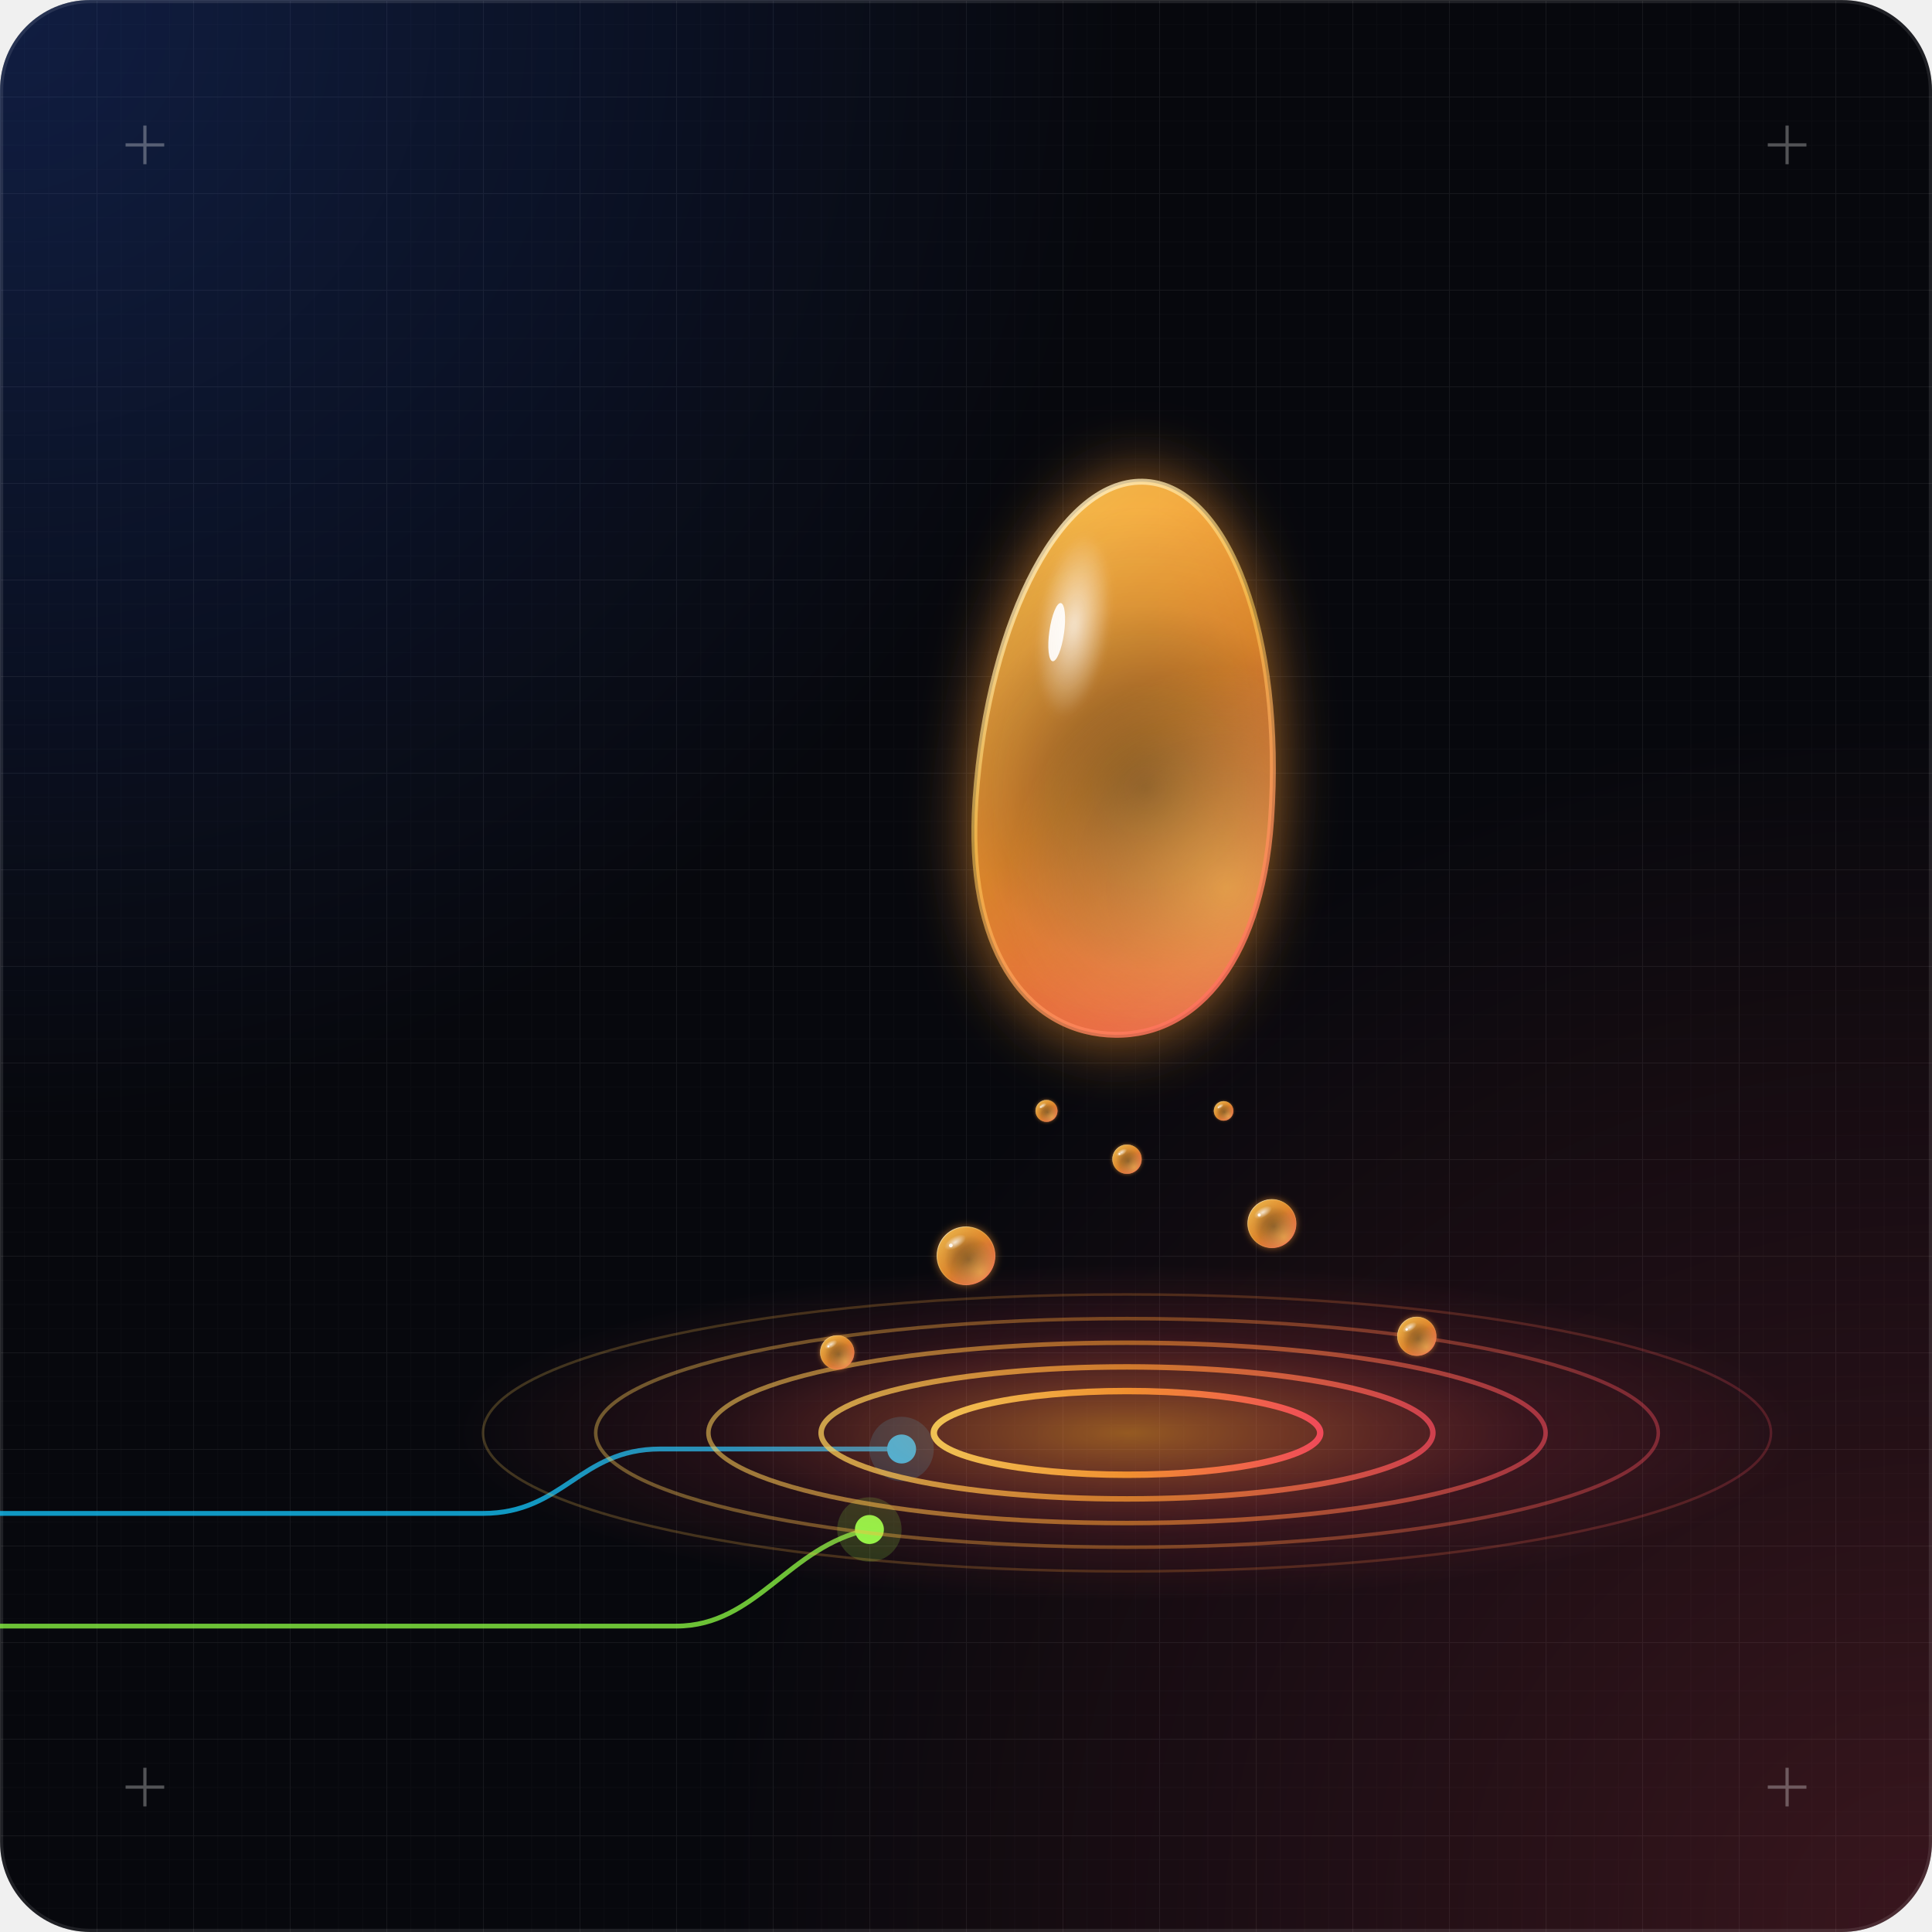
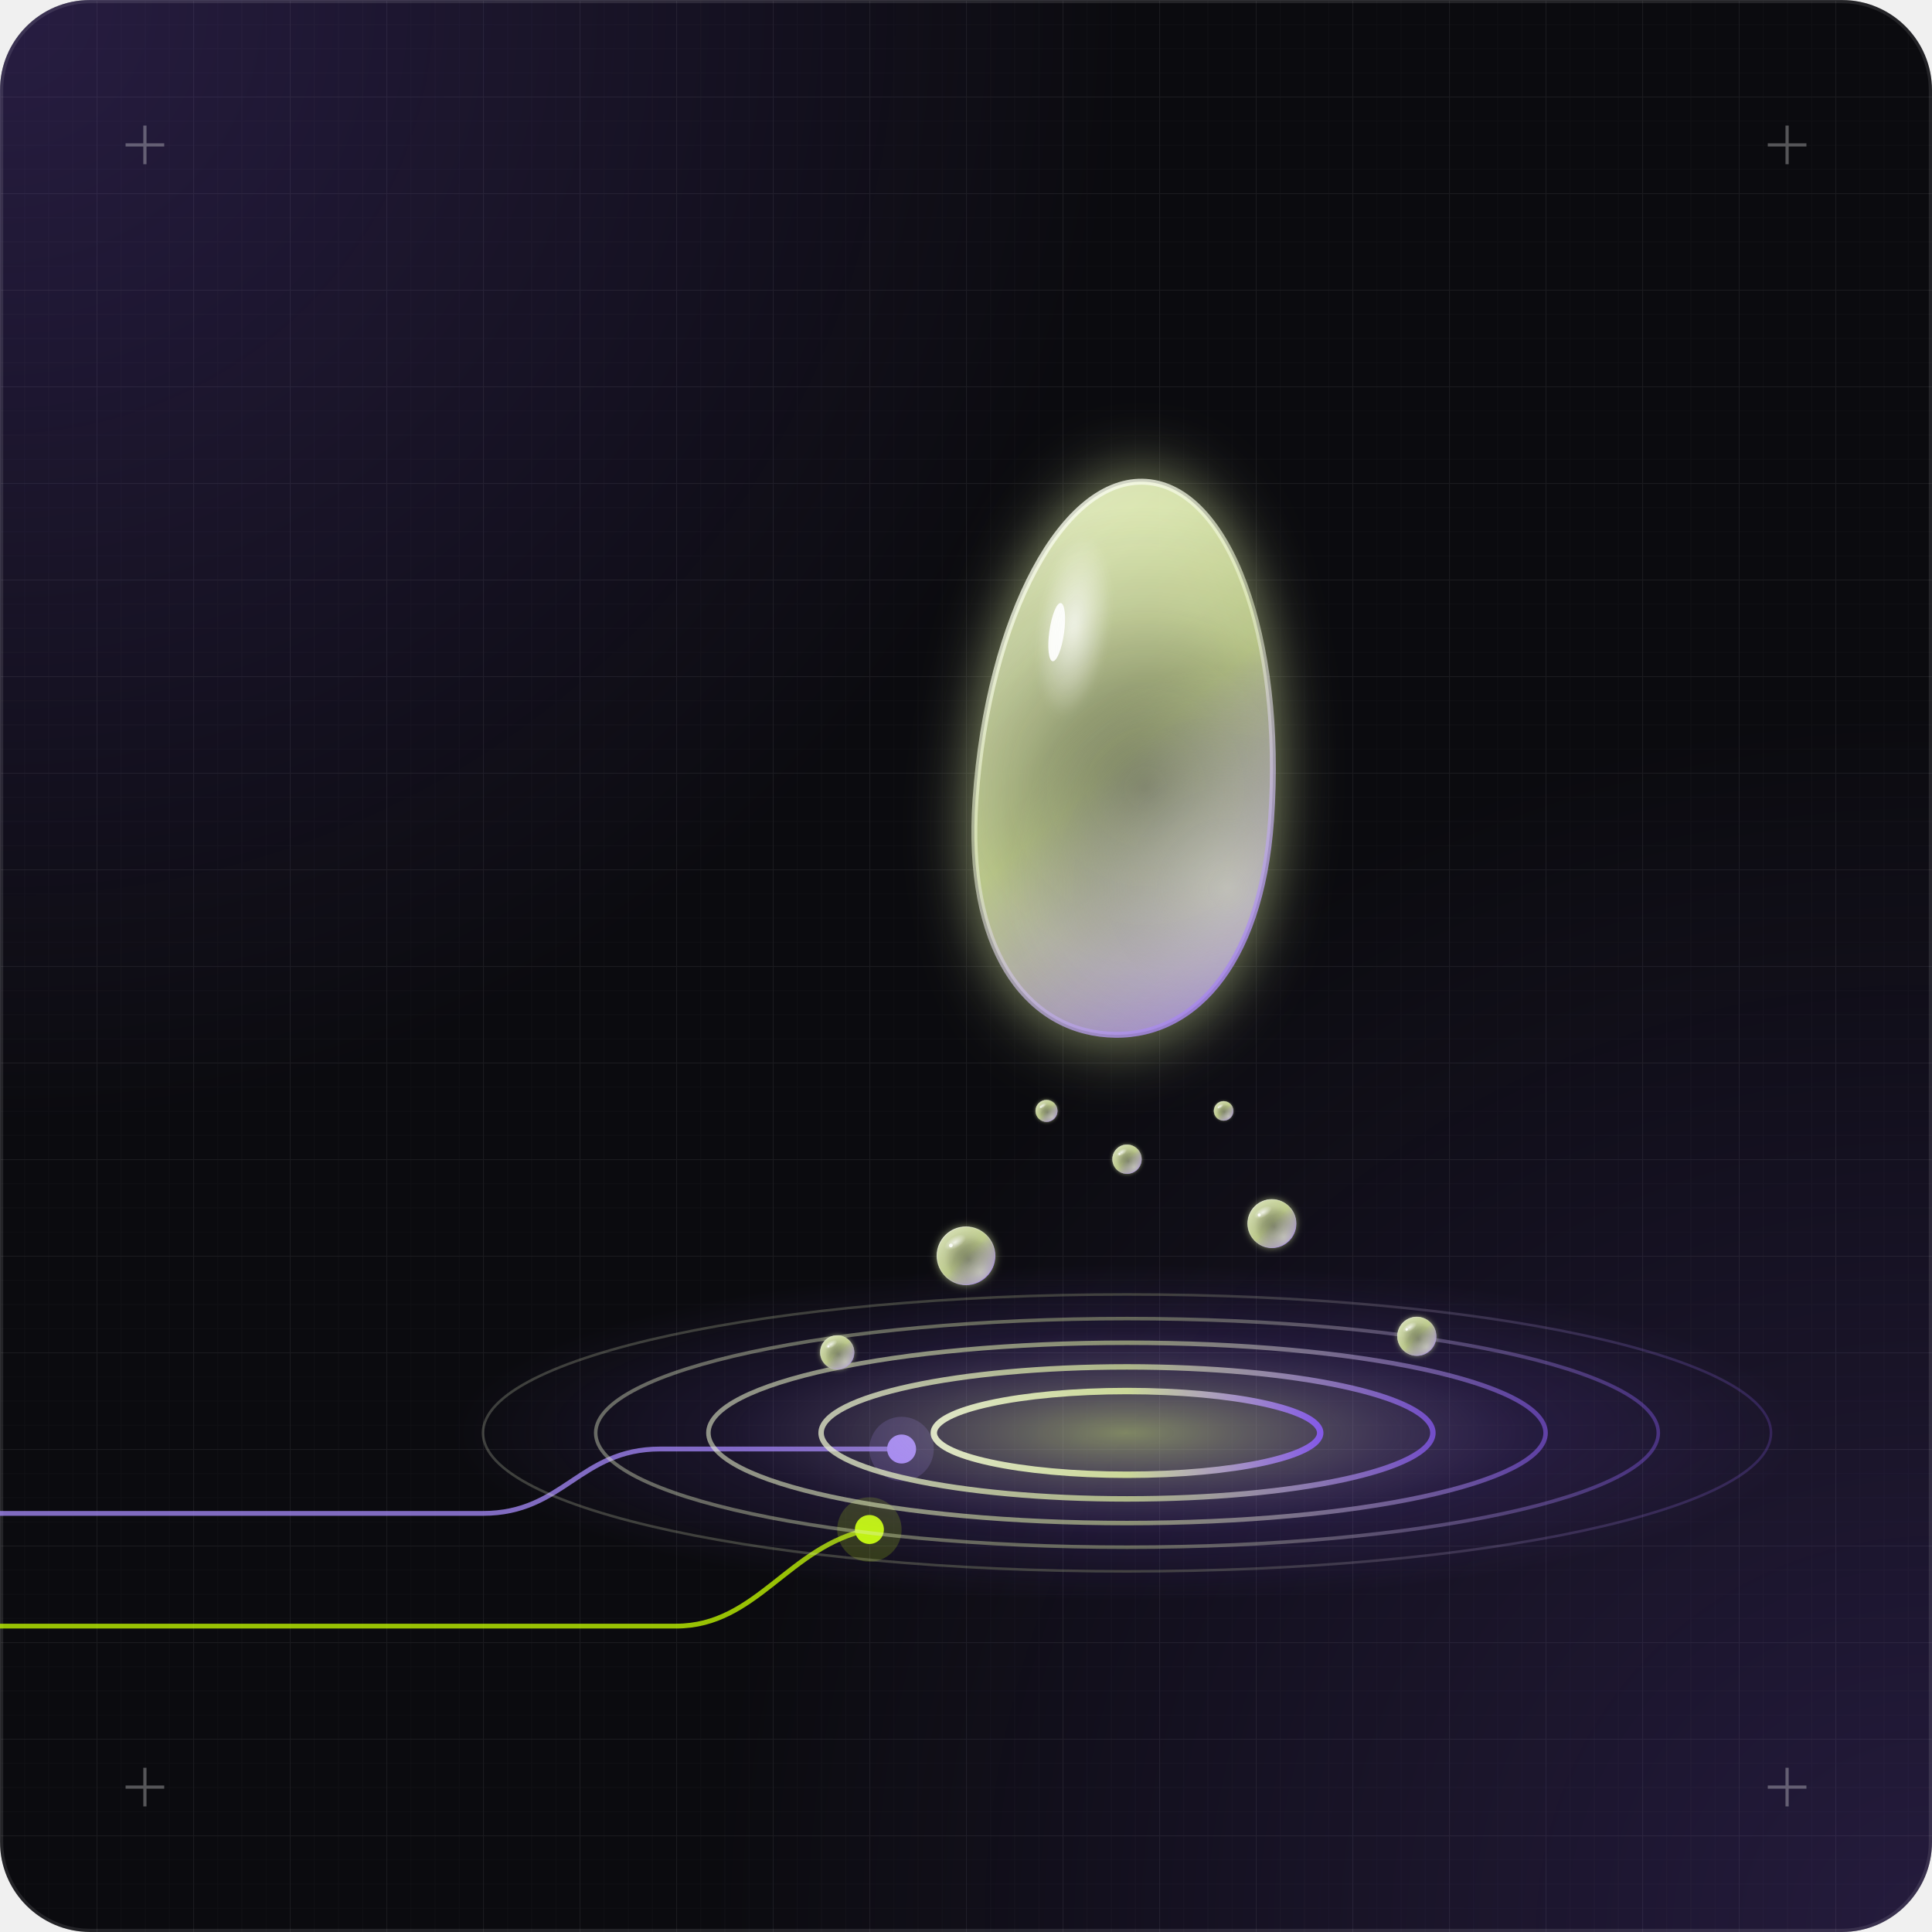
<svg xmlns="http://www.w3.org/2000/svg" viewBox="0 0 1200 1200" width="1200" height="1200">
  <defs>
    <pattern id="cd-grid" width="60" height="60" patternUnits="userSpaceOnUse">
      <path d="M60 0H0V60" fill="none" stroke="#fff" stroke-opacity=".05" />
    </pattern>
    <pattern id="cd-fine" width="15" height="15" patternUnits="userSpaceOnUse">
      <path d="M15 0H0V15" fill="none" stroke="#fff" stroke-opacity=".02" />
    </pattern>
    <radialGradient id="cd-g1" gradientUnits="userSpaceOnUse" cx="0" cy="0" r="700">
-       <stop offset="0" stop-color="#306BFF" stop-opacity=".22" />
-       <stop offset="1" stop-color="#306BFF" stop-opacity="0" />
+       <stop offset="0" stop-color="#8B5CF6" stop-opacity=".22" />
+       <stop offset="1" stop-color="#8B5CF6" stop-opacity="0" />
    </radialGradient>
    <radialGradient id="cd-g2" gradientUnits="userSpaceOnUse" cx="1200" cy="1200" r="760">
-       <stop offset="0" stop-color="#FF4D5E" stop-opacity=".2" />
-       <stop offset="1" stop-color="#FF4D5E" stop-opacity="0" />
+       <stop offset="0" stop-color="#8B5CF6" stop-opacity=".2" />
+       <stop offset="1" stop-color="#8B5CF6" stop-opacity="0" />
    </radialGradient>
  </defs>
-   <rect width="1200" height="1200" rx="56" fill="#07080D" />
+   <rect width="1200" height="1200" rx="56" fill="#0B0B0F" />
  <rect width="1200" height="1200" rx="56" fill="url(#cd-fine)" />
  <rect width="1200" height="1200" rx="56" fill="url(#cd-grid)" />
  <rect width="1200" height="1200" rx="56" fill="url(#cd-g1)" />
  <rect width="1200" height="1200" rx="56" fill="url(#cd-g2)" />
  <g stroke="#fff" stroke-opacity=".3" stroke-width="2">
    <path d="M78 90H102M90 78V102" />
    <path d="M1098 90H1122M1110 78V102" />
    <path d="M78 1110H102M90 1098V1122" />
    <path d="M1098 1110H1122M1110 1098V1122" />
  </g>
  <rect x="1" y="1" width="1198" height="1198" rx="55" fill="none" stroke="#fff" stroke-opacity=".1" stroke-width="2" />
  <defs>
    <linearGradient id="cd-ripple" x1="0" x2="1">
-       <stop offset="0" stop-color="#FFD25A" />
-       <stop offset=".5" stop-color="#FF9A31" />
-       <stop offset="1" stop-color="#FF4D5E" />
+       <stop offset="0" stop-color="#EEF6D2" />
+       <stop offset=".5" stop-color="#D9E8A0" />
+       <stop offset="1" stop-color="#8B5CF6" />
    </linearGradient>
    <radialGradient id="cd-pool" cx="700" cy="890" r="420" gradientUnits="userSpaceOnUse" gradientTransform="translate(700 890) scale(1 .25) translate(-700 -890)">
-       <stop offset="0" stop-color="#FF9A31" stop-opacity=".55" />
-       <stop offset=".6" stop-color="#FF4D5E" stop-opacity=".12" />
-       <stop offset="1" stop-color="#FF4D5E" stop-opacity="0" />
+       <stop offset="0" stop-color="#D9E8A0" stop-opacity=".55" />
+       <stop offset=".6" stop-color="#8B5CF6" stop-opacity=".12" />
+       <stop offset="1" stop-color="#8B5CF6" stop-opacity="0" />
    </radialGradient>
  </defs>
-   <path d="M0 940 H300 C350 940 360 900 410 900 H560" fill="none" stroke="#13C8FF" stroke-width="3" stroke-opacity=".75" />
-   <circle cx="560" cy="900" r="9" fill="#13C8FF" />
-   <circle cx="560" cy="900" r="20" fill="#13C8FF" opacity=".18" />
-   <path d="M0 1010 H420 C470 1010 490 960 540 950" fill="none" stroke="#8DFF45" stroke-width="3" stroke-opacity=".75" />
-   <circle cx="540" cy="950" r="9" fill="#8DFF45" />
-   <circle cx="540" cy="950" r="20" fill="#8DFF45" opacity=".18" />
+   <path d="M0 940 H300 C350 940 360 900 410 900 H560" fill="none" stroke="#A78BFA" stroke-width="3" stroke-opacity=".75" />
+   <circle cx="560" cy="900" r="9" fill="#A78BFA" />
+   <circle cx="560" cy="900" r="20" fill="#A78BFA" opacity=".18" />
+   <path d="M0 1010 H420 C470 1010 490 960 540 950" fill="none" stroke="#C6FF00" stroke-width="3" stroke-opacity=".75" />
+   <circle cx="540" cy="950" r="9" fill="#C6FF00" />
+   <circle cx="540" cy="950" r="20" fill="#C6FF00" opacity=".18" />
  <ellipse cx="700" cy="890" rx="440" ry="110" fill="url(#cd-pool)" />
  <ellipse cx="700" cy="890" rx="120" ry="26" fill="none" stroke="url(#cd-ripple)" stroke-width="4" opacity="0.9" />
  <ellipse cx="700" cy="890" rx="190" ry="41" fill="none" stroke="url(#cd-ripple)" stroke-width="3.4" opacity="0.73" />
  <ellipse cx="700" cy="890" rx="260" ry="56" fill="none" stroke="url(#cd-ripple)" stroke-width="2.8" opacity="0.56" />
  <ellipse cx="700" cy="890" rx="330" ry="71" fill="none" stroke="url(#cd-ripple)" stroke-width="2.2" opacity="0.39" />
  <ellipse cx="700" cy="890" rx="400" ry="86" fill="none" stroke="url(#cd-ripple)" stroke-width="1.6" opacity="0.22" />
  <g transform="translate(700 470) rotate(4) scale(0.92) translate(-256 -256)">
    <defs>
      <g id="cdm-geo">
        <path d="M256 70 C 312 70 356 168 356 292 C 356 392 312 444 256 444 C 200 444 156 392 156 292 C 156 168 200 70 256 70 Z" />
      </g>
      <linearGradient id="cdm-body" gradientUnits="userSpaceOnUse" x1="96" y1="96" x2="416" y2="416">
-         <stop offset="0" stop-color="#FFD25A" />
-         <stop offset=".5" stop-color="#FF9A31" />
-         <stop offset="1" stop-color="#FF4D5E" />
+         <stop offset="0" stop-color="#EEF6D2" />
+         <stop offset=".5" stop-color="#D9E8A0" />
+         <stop offset="1" stop-color="#8B5CF6" />
      </linearGradient>
      <radialGradient id="cdm-core" gradientUnits="userSpaceOnUse" cx="270" cy="276" r="190">
-         <stop offset="0" stop-color="#07080D" stop-opacity=".55" />
-         <stop offset=".65" stop-color="#07080D" stop-opacity=".12" />
-         <stop offset="1" stop-color="#07080D" stop-opacity="0" />
+         <stop offset="0" stop-color="#0B0B0F" stop-opacity=".55" />
+         <stop offset=".65" stop-color="#0B0B0F" stop-opacity=".12" />
+         <stop offset="1" stop-color="#0B0B0F" stop-opacity="0" />
      </radialGradient>
      <radialGradient id="cdm-caustic" gradientUnits="userSpaceOnUse" cx="330" cy="340" r="150">
-         <stop offset="0" stop-color="#FFD25A" stop-opacity=".55" />
-         <stop offset="1" stop-color="#FFD25A" stop-opacity="0" />
+         <stop offset="0" stop-color="#EEF6D2" stop-opacity=".55" />
+         <stop offset="1" stop-color="#EEF6D2" stop-opacity="0" />
      </radialGradient>
      <linearGradient id="cdm-rim" gradientUnits="userSpaceOnUse" x1="96" y1="96" x2="416" y2="416">
        <stop offset="0" stop-color="#fff" stop-opacity=".95" />
-         <stop offset=".45" stop-color="#FFD25A" stop-opacity=".55" />
-         <stop offset="1" stop-color="#FF4D5E" stop-opacity=".95" />
+         <stop offset=".45" stop-color="#EEF6D2" stop-opacity=".55" />
+         <stop offset="1" stop-color="#8B5CF6" stop-opacity=".95" />
      </linearGradient>
      <radialGradient id="cdm-spec">
        <stop offset="0" stop-color="#fff" stop-opacity=".95" />
        <stop offset="1" stop-color="#fff" stop-opacity="0" />
      </radialGradient>
      <filter id="cdm-blur" x="-50%" y="-50%" width="200%" height="200%">
        <feGaussianBlur stdDeviation="22" />
      </filter>
      <filter id="cdm-soft" x="-20%" y="-20%" width="140%" height="140%">
        <feGaussianBlur stdDeviation="3" />
      </filter>
      <mask id="cdm-mask" maskUnits="userSpaceOnUse" x="0" y="0" width="512" height="512">
        <use href="#cdm-geo" fill="#fff" />
      </mask>
    </defs>
-     <use href="#cdm-geo" fill="#FF9A31" filter="url(#cdm-blur)" opacity="0.7" />
+     <use href="#cdm-geo" fill="#D9E8A0" filter="url(#cdm-blur)" opacity="0.7" />
    <use href="#cdm-geo" fill="url(#cdm-body)" opacity=".92" />
    <g mask="url(#cdm-mask)">
      <rect width="512" height="512" fill="url(#cdm-core)" />
      <rect width="512" height="512" fill="url(#cdm-caustic)" />
      <ellipse cx="214" cy="170" rx="24" ry="62" transform="rotate(4 214 170)" fill="url(#cdm-spec)" opacity=".8" filter="url(#cdm-soft)" />
      <ellipse cx="203.2" cy="176.2" rx="5" ry="19.84" transform="rotate(4 214 170)" fill="#fff" opacity=".9" />
    </g>
    <use href="#cdm-geo" fill="none" stroke="url(#cdm-rim)" stroke-width="4" />
  </g>
  <g transform="translate(600 780) rotate(0) scale(0.12) translate(-256 -256)">
    <defs>
      <g id="cdd0-geo">
        <circle cx="256" cy="256" r="150" />
      </g>
      <linearGradient id="cdd0-body" gradientUnits="userSpaceOnUse" x1="96" y1="96" x2="416" y2="416">
-         <stop offset="0" stop-color="#FFD25A" />
-         <stop offset=".5" stop-color="#FF9A31" />
-         <stop offset="1" stop-color="#FF4D5E" />
+         <stop offset="0" stop-color="#EEF6D2" />
+         <stop offset=".5" stop-color="#D9E8A0" />
+         <stop offset="1" stop-color="#8B5CF6" />
      </linearGradient>
      <radialGradient id="cdd0-core" gradientUnits="userSpaceOnUse" cx="270" cy="276" r="190">
-         <stop offset="0" stop-color="#07080D" stop-opacity=".55" />
-         <stop offset=".65" stop-color="#07080D" stop-opacity=".12" />
-         <stop offset="1" stop-color="#07080D" stop-opacity="0" />
+         <stop offset="0" stop-color="#0B0B0F" stop-opacity=".55" />
+         <stop offset=".65" stop-color="#0B0B0F" stop-opacity=".12" />
+         <stop offset="1" stop-color="#0B0B0F" stop-opacity="0" />
      </radialGradient>
      <radialGradient id="cdd0-caustic" gradientUnits="userSpaceOnUse" cx="330" cy="340" r="150">
-         <stop offset="0" stop-color="#FFD25A" stop-opacity=".55" />
-         <stop offset="1" stop-color="#FFD25A" stop-opacity="0" />
+         <stop offset="0" stop-color="#EEF6D2" stop-opacity=".55" />
+         <stop offset="1" stop-color="#EEF6D2" stop-opacity="0" />
      </radialGradient>
      <linearGradient id="cdd0-rim" gradientUnits="userSpaceOnUse" x1="96" y1="96" x2="416" y2="416">
        <stop offset="0" stop-color="#fff" stop-opacity=".95" />
-         <stop offset=".45" stop-color="#FFD25A" stop-opacity=".55" />
-         <stop offset="1" stop-color="#FF4D5E" stop-opacity=".95" />
+         <stop offset=".45" stop-color="#EEF6D2" stop-opacity=".55" />
+         <stop offset="1" stop-color="#8B5CF6" stop-opacity=".95" />
      </linearGradient>
      <radialGradient id="cdd0-spec">
        <stop offset="0" stop-color="#fff" stop-opacity=".95" />
        <stop offset="1" stop-color="#fff" stop-opacity="0" />
      </radialGradient>
      <filter id="cdd0-blur" x="-50%" y="-50%" width="200%" height="200%">
        <feGaussianBlur stdDeviation="22" />
      </filter>
      <filter id="cdd0-soft" x="-20%" y="-20%" width="140%" height="140%">
        <feGaussianBlur stdDeviation="3" />
      </filter>
      <mask id="cdd0-mask" maskUnits="userSpaceOnUse" x="0" y="0" width="512" height="512">
        <use href="#cdd0-geo" fill="#fff" />
      </mask>
    </defs>
-     <use href="#cdd0-geo" fill="#FF9A31" filter="url(#cdd0-blur)" opacity="0.6" />
+     <use href="#cdd0-geo" fill="#D9E8A0" filter="url(#cdd0-blur)" opacity="0.6" />
    <use href="#cdd0-geo" fill="url(#cdd0-body)" opacity=".92" />
    <g mask="url(#cdd0-mask)">
      <rect width="512" height="512" fill="url(#cdd0-core)" />
      <rect width="512" height="512" fill="url(#cdd0-caustic)" />
      <ellipse cx="200" cy="186" rx="62" ry="30" transform="rotate(-30 200 186)" fill="url(#cdd0-spec)" opacity=".8" filter="url(#cdd0-soft)" />
      <ellipse cx="172.1" cy="189" rx="9.92" ry="9.6" transform="rotate(-30 200 186)" fill="#fff" opacity=".9" />
    </g>
    <use href="#cdd0-geo" fill="none" stroke="url(#cdd0-rim)" stroke-width="4" />
  </g>
  <g transform="translate(790 760) rotate(0) scale(0.1) translate(-256 -256)">
    <defs>
      <g id="cdd1-geo">
        <circle cx="256" cy="256" r="150" />
      </g>
      <linearGradient id="cdd1-body" gradientUnits="userSpaceOnUse" x1="96" y1="96" x2="416" y2="416">
-         <stop offset="0" stop-color="#FFD25A" />
-         <stop offset=".5" stop-color="#FF9A31" />
-         <stop offset="1" stop-color="#FF4D5E" />
+         <stop offset="0" stop-color="#EEF6D2" />
+         <stop offset=".5" stop-color="#D9E8A0" />
+         <stop offset="1" stop-color="#8B5CF6" />
      </linearGradient>
      <radialGradient id="cdd1-core" gradientUnits="userSpaceOnUse" cx="270" cy="276" r="190">
-         <stop offset="0" stop-color="#07080D" stop-opacity=".55" />
-         <stop offset=".65" stop-color="#07080D" stop-opacity=".12" />
-         <stop offset="1" stop-color="#07080D" stop-opacity="0" />
+         <stop offset="0" stop-color="#0B0B0F" stop-opacity=".55" />
+         <stop offset=".65" stop-color="#0B0B0F" stop-opacity=".12" />
+         <stop offset="1" stop-color="#0B0B0F" stop-opacity="0" />
      </radialGradient>
      <radialGradient id="cdd1-caustic" gradientUnits="userSpaceOnUse" cx="330" cy="340" r="150">
-         <stop offset="0" stop-color="#FFD25A" stop-opacity=".55" />
-         <stop offset="1" stop-color="#FFD25A" stop-opacity="0" />
+         <stop offset="0" stop-color="#EEF6D2" stop-opacity=".55" />
+         <stop offset="1" stop-color="#EEF6D2" stop-opacity="0" />
      </radialGradient>
      <linearGradient id="cdd1-rim" gradientUnits="userSpaceOnUse" x1="96" y1="96" x2="416" y2="416">
        <stop offset="0" stop-color="#fff" stop-opacity=".95" />
-         <stop offset=".45" stop-color="#FFD25A" stop-opacity=".55" />
-         <stop offset="1" stop-color="#FF4D5E" stop-opacity=".95" />
+         <stop offset=".45" stop-color="#EEF6D2" stop-opacity=".55" />
+         <stop offset="1" stop-color="#8B5CF6" stop-opacity=".95" />
      </linearGradient>
      <radialGradient id="cdd1-spec">
        <stop offset="0" stop-color="#fff" stop-opacity=".95" />
        <stop offset="1" stop-color="#fff" stop-opacity="0" />
      </radialGradient>
      <filter id="cdd1-blur" x="-50%" y="-50%" width="200%" height="200%">
        <feGaussianBlur stdDeviation="22" />
      </filter>
      <filter id="cdd1-soft" x="-20%" y="-20%" width="140%" height="140%">
        <feGaussianBlur stdDeviation="3" />
      </filter>
      <mask id="cdd1-mask" maskUnits="userSpaceOnUse" x="0" y="0" width="512" height="512">
        <use href="#cdd1-geo" fill="#fff" />
      </mask>
    </defs>
-     <use href="#cdd1-geo" fill="#FF9A31" filter="url(#cdd1-blur)" opacity="0.6" />
+     <use href="#cdd1-geo" fill="#D9E8A0" filter="url(#cdd1-blur)" opacity="0.6" />
    <use href="#cdd1-geo" fill="url(#cdd1-body)" opacity=".92" />
    <g mask="url(#cdd1-mask)">
      <rect width="512" height="512" fill="url(#cdd1-core)" />
      <rect width="512" height="512" fill="url(#cdd1-caustic)" />
      <ellipse cx="200" cy="186" rx="62" ry="30" transform="rotate(-30 200 186)" fill="url(#cdd1-spec)" opacity=".8" filter="url(#cdd1-soft)" />
      <ellipse cx="172.1" cy="189" rx="9.92" ry="9.6" transform="rotate(-30 200 186)" fill="#fff" opacity=".9" />
    </g>
    <use href="#cdd1-geo" fill="none" stroke="url(#cdd1-rim)" stroke-width="4" />
  </g>
  <g transform="translate(520 840) rotate(0) scale(0.07) translate(-256 -256)">
    <defs>
      <g id="cdd2-geo">
        <circle cx="256" cy="256" r="150" />
      </g>
      <linearGradient id="cdd2-body" gradientUnits="userSpaceOnUse" x1="96" y1="96" x2="416" y2="416">
-         <stop offset="0" stop-color="#FFD25A" />
-         <stop offset=".5" stop-color="#FF9A31" />
-         <stop offset="1" stop-color="#FF4D5E" />
+         <stop offset="0" stop-color="#EEF6D2" />
+         <stop offset=".5" stop-color="#D9E8A0" />
+         <stop offset="1" stop-color="#8B5CF6" />
      </linearGradient>
      <radialGradient id="cdd2-core" gradientUnits="userSpaceOnUse" cx="270" cy="276" r="190">
-         <stop offset="0" stop-color="#07080D" stop-opacity=".55" />
-         <stop offset=".65" stop-color="#07080D" stop-opacity=".12" />
-         <stop offset="1" stop-color="#07080D" stop-opacity="0" />
+         <stop offset="0" stop-color="#0B0B0F" stop-opacity=".55" />
+         <stop offset=".65" stop-color="#0B0B0F" stop-opacity=".12" />
+         <stop offset="1" stop-color="#0B0B0F" stop-opacity="0" />
      </radialGradient>
      <radialGradient id="cdd2-caustic" gradientUnits="userSpaceOnUse" cx="330" cy="340" r="150">
-         <stop offset="0" stop-color="#FFD25A" stop-opacity=".55" />
-         <stop offset="1" stop-color="#FFD25A" stop-opacity="0" />
+         <stop offset="0" stop-color="#EEF6D2" stop-opacity=".55" />
+         <stop offset="1" stop-color="#EEF6D2" stop-opacity="0" />
      </radialGradient>
      <linearGradient id="cdd2-rim" gradientUnits="userSpaceOnUse" x1="96" y1="96" x2="416" y2="416">
        <stop offset="0" stop-color="#fff" stop-opacity=".95" />
-         <stop offset=".45" stop-color="#FFD25A" stop-opacity=".55" />
-         <stop offset="1" stop-color="#FF4D5E" stop-opacity=".95" />
+         <stop offset=".45" stop-color="#EEF6D2" stop-opacity=".55" />
+         <stop offset="1" stop-color="#8B5CF6" stop-opacity=".95" />
      </linearGradient>
      <radialGradient id="cdd2-spec">
        <stop offset="0" stop-color="#fff" stop-opacity=".95" />
        <stop offset="1" stop-color="#fff" stop-opacity="0" />
      </radialGradient>
      <filter id="cdd2-blur" x="-50%" y="-50%" width="200%" height="200%">
        <feGaussianBlur stdDeviation="22" />
      </filter>
      <filter id="cdd2-soft" x="-20%" y="-20%" width="140%" height="140%">
        <feGaussianBlur stdDeviation="3" />
      </filter>
      <mask id="cdd2-mask" maskUnits="userSpaceOnUse" x="0" y="0" width="512" height="512">
        <use href="#cdd2-geo" fill="#fff" />
      </mask>
    </defs>
-     <use href="#cdd2-geo" fill="#FF9A31" filter="url(#cdd2-blur)" opacity="0.6" />
+     <use href="#cdd2-geo" fill="#D9E8A0" filter="url(#cdd2-blur)" opacity="0.6" />
    <use href="#cdd2-geo" fill="url(#cdd2-body)" opacity=".92" />
    <g mask="url(#cdd2-mask)">
      <rect width="512" height="512" fill="url(#cdd2-core)" />
      <rect width="512" height="512" fill="url(#cdd2-caustic)" />
      <ellipse cx="200" cy="186" rx="62" ry="30" transform="rotate(-30 200 186)" fill="url(#cdd2-spec)" opacity=".8" filter="url(#cdd2-soft)" />
      <ellipse cx="172.1" cy="189" rx="9.92" ry="9.6" transform="rotate(-30 200 186)" fill="#fff" opacity=".9" />
    </g>
    <use href="#cdd2-geo" fill="none" stroke="url(#cdd2-rim)" stroke-width="4" />
  </g>
  <g transform="translate(880 830) rotate(0) scale(0.08) translate(-256 -256)">
    <defs>
      <g id="cdd3-geo">
        <circle cx="256" cy="256" r="150" />
      </g>
      <linearGradient id="cdd3-body" gradientUnits="userSpaceOnUse" x1="96" y1="96" x2="416" y2="416">
-         <stop offset="0" stop-color="#FFD25A" />
-         <stop offset=".5" stop-color="#FF9A31" />
-         <stop offset="1" stop-color="#FF4D5E" />
+         <stop offset="0" stop-color="#EEF6D2" />
+         <stop offset=".5" stop-color="#D9E8A0" />
+         <stop offset="1" stop-color="#8B5CF6" />
      </linearGradient>
      <radialGradient id="cdd3-core" gradientUnits="userSpaceOnUse" cx="270" cy="276" r="190">
-         <stop offset="0" stop-color="#07080D" stop-opacity=".55" />
-         <stop offset=".65" stop-color="#07080D" stop-opacity=".12" />
-         <stop offset="1" stop-color="#07080D" stop-opacity="0" />
+         <stop offset="0" stop-color="#0B0B0F" stop-opacity=".55" />
+         <stop offset=".65" stop-color="#0B0B0F" stop-opacity=".12" />
+         <stop offset="1" stop-color="#0B0B0F" stop-opacity="0" />
      </radialGradient>
      <radialGradient id="cdd3-caustic" gradientUnits="userSpaceOnUse" cx="330" cy="340" r="150">
-         <stop offset="0" stop-color="#FFD25A" stop-opacity=".55" />
-         <stop offset="1" stop-color="#FFD25A" stop-opacity="0" />
+         <stop offset="0" stop-color="#EEF6D2" stop-opacity=".55" />
+         <stop offset="1" stop-color="#EEF6D2" stop-opacity="0" />
      </radialGradient>
      <linearGradient id="cdd3-rim" gradientUnits="userSpaceOnUse" x1="96" y1="96" x2="416" y2="416">
        <stop offset="0" stop-color="#fff" stop-opacity=".95" />
-         <stop offset=".45" stop-color="#FFD25A" stop-opacity=".55" />
-         <stop offset="1" stop-color="#FF4D5E" stop-opacity=".95" />
+         <stop offset=".45" stop-color="#EEF6D2" stop-opacity=".55" />
+         <stop offset="1" stop-color="#8B5CF6" stop-opacity=".95" />
      </linearGradient>
      <radialGradient id="cdd3-spec">
        <stop offset="0" stop-color="#fff" stop-opacity=".95" />
        <stop offset="1" stop-color="#fff" stop-opacity="0" />
      </radialGradient>
      <filter id="cdd3-blur" x="-50%" y="-50%" width="200%" height="200%">
        <feGaussianBlur stdDeviation="22" />
      </filter>
      <filter id="cdd3-soft" x="-20%" y="-20%" width="140%" height="140%">
        <feGaussianBlur stdDeviation="3" />
      </filter>
      <mask id="cdd3-mask" maskUnits="userSpaceOnUse" x="0" y="0" width="512" height="512">
        <use href="#cdd3-geo" fill="#fff" />
      </mask>
    </defs>
-     <use href="#cdd3-geo" fill="#FF9A31" filter="url(#cdd3-blur)" opacity="0.6" />
+     <use href="#cdd3-geo" fill="#D9E8A0" filter="url(#cdd3-blur)" opacity="0.6" />
    <use href="#cdd3-geo" fill="url(#cdd3-body)" opacity=".92" />
    <g mask="url(#cdd3-mask)">
      <rect width="512" height="512" fill="url(#cdd3-core)" />
      <rect width="512" height="512" fill="url(#cdd3-caustic)" />
      <ellipse cx="200" cy="186" rx="62" ry="30" transform="rotate(-30 200 186)" fill="url(#cdd3-spec)" opacity=".8" filter="url(#cdd3-soft)" />
      <ellipse cx="172.1" cy="189" rx="9.92" ry="9.6" transform="rotate(-30 200 186)" fill="#fff" opacity=".9" />
    </g>
    <use href="#cdd3-geo" fill="none" stroke="url(#cdd3-rim)" stroke-width="4" />
  </g>
  <g transform="translate(700 720) rotate(0) scale(0.06) translate(-256 -256)">
    <defs>
      <g id="cdd4-geo">
        <circle cx="256" cy="256" r="150" />
      </g>
      <linearGradient id="cdd4-body" gradientUnits="userSpaceOnUse" x1="96" y1="96" x2="416" y2="416">
-         <stop offset="0" stop-color="#FFD25A" />
-         <stop offset=".5" stop-color="#FF9A31" />
-         <stop offset="1" stop-color="#FF4D5E" />
+         <stop offset="0" stop-color="#EEF6D2" />
+         <stop offset=".5" stop-color="#D9E8A0" />
+         <stop offset="1" stop-color="#8B5CF6" />
      </linearGradient>
      <radialGradient id="cdd4-core" gradientUnits="userSpaceOnUse" cx="270" cy="276" r="190">
-         <stop offset="0" stop-color="#07080D" stop-opacity=".55" />
-         <stop offset=".65" stop-color="#07080D" stop-opacity=".12" />
-         <stop offset="1" stop-color="#07080D" stop-opacity="0" />
+         <stop offset="0" stop-color="#0B0B0F" stop-opacity=".55" />
+         <stop offset=".65" stop-color="#0B0B0F" stop-opacity=".12" />
+         <stop offset="1" stop-color="#0B0B0F" stop-opacity="0" />
      </radialGradient>
      <radialGradient id="cdd4-caustic" gradientUnits="userSpaceOnUse" cx="330" cy="340" r="150">
-         <stop offset="0" stop-color="#FFD25A" stop-opacity=".55" />
-         <stop offset="1" stop-color="#FFD25A" stop-opacity="0" />
+         <stop offset="0" stop-color="#EEF6D2" stop-opacity=".55" />
+         <stop offset="1" stop-color="#EEF6D2" stop-opacity="0" />
      </radialGradient>
      <linearGradient id="cdd4-rim" gradientUnits="userSpaceOnUse" x1="96" y1="96" x2="416" y2="416">
        <stop offset="0" stop-color="#fff" stop-opacity=".95" />
-         <stop offset=".45" stop-color="#FFD25A" stop-opacity=".55" />
-         <stop offset="1" stop-color="#FF4D5E" stop-opacity=".95" />
+         <stop offset=".45" stop-color="#EEF6D2" stop-opacity=".55" />
+         <stop offset="1" stop-color="#8B5CF6" stop-opacity=".95" />
      </linearGradient>
      <radialGradient id="cdd4-spec">
        <stop offset="0" stop-color="#fff" stop-opacity=".95" />
        <stop offset="1" stop-color="#fff" stop-opacity="0" />
      </radialGradient>
      <filter id="cdd4-blur" x="-50%" y="-50%" width="200%" height="200%">
        <feGaussianBlur stdDeviation="22" />
      </filter>
      <filter id="cdd4-soft" x="-20%" y="-20%" width="140%" height="140%">
        <feGaussianBlur stdDeviation="3" />
      </filter>
      <mask id="cdd4-mask" maskUnits="userSpaceOnUse" x="0" y="0" width="512" height="512">
        <use href="#cdd4-geo" fill="#fff" />
      </mask>
    </defs>
-     <use href="#cdd4-geo" fill="#FF9A31" filter="url(#cdd4-blur)" opacity="0.6" />
+     <use href="#cdd4-geo" fill="#D9E8A0" filter="url(#cdd4-blur)" opacity="0.6" />
    <use href="#cdd4-geo" fill="url(#cdd4-body)" opacity=".92" />
    <g mask="url(#cdd4-mask)">
      <rect width="512" height="512" fill="url(#cdd4-core)" />
      <rect width="512" height="512" fill="url(#cdd4-caustic)" />
      <ellipse cx="200" cy="186" rx="62" ry="30" transform="rotate(-30 200 186)" fill="url(#cdd4-spec)" opacity=".8" filter="url(#cdd4-soft)" />
      <ellipse cx="172.1" cy="189" rx="9.92" ry="9.6" transform="rotate(-30 200 186)" fill="#fff" opacity=".9" />
    </g>
    <use href="#cdd4-geo" fill="none" stroke="url(#cdd4-rim)" stroke-width="4" />
  </g>
  <g transform="translate(650 690) rotate(0) scale(0.045) translate(-256 -256)">
    <defs>
      <g id="cdd5-geo">
        <circle cx="256" cy="256" r="150" />
      </g>
      <linearGradient id="cdd5-body" gradientUnits="userSpaceOnUse" x1="96" y1="96" x2="416" y2="416">
-         <stop offset="0" stop-color="#FFD25A" />
-         <stop offset=".5" stop-color="#FF9A31" />
-         <stop offset="1" stop-color="#FF4D5E" />
+         <stop offset="0" stop-color="#EEF6D2" />
+         <stop offset=".5" stop-color="#D9E8A0" />
+         <stop offset="1" stop-color="#8B5CF6" />
      </linearGradient>
      <radialGradient id="cdd5-core" gradientUnits="userSpaceOnUse" cx="270" cy="276" r="190">
-         <stop offset="0" stop-color="#07080D" stop-opacity=".55" />
-         <stop offset=".65" stop-color="#07080D" stop-opacity=".12" />
-         <stop offset="1" stop-color="#07080D" stop-opacity="0" />
+         <stop offset="0" stop-color="#0B0B0F" stop-opacity=".55" />
+         <stop offset=".65" stop-color="#0B0B0F" stop-opacity=".12" />
+         <stop offset="1" stop-color="#0B0B0F" stop-opacity="0" />
      </radialGradient>
      <radialGradient id="cdd5-caustic" gradientUnits="userSpaceOnUse" cx="330" cy="340" r="150">
-         <stop offset="0" stop-color="#FFD25A" stop-opacity=".55" />
-         <stop offset="1" stop-color="#FFD25A" stop-opacity="0" />
+         <stop offset="0" stop-color="#EEF6D2" stop-opacity=".55" />
+         <stop offset="1" stop-color="#EEF6D2" stop-opacity="0" />
      </radialGradient>
      <linearGradient id="cdd5-rim" gradientUnits="userSpaceOnUse" x1="96" y1="96" x2="416" y2="416">
        <stop offset="0" stop-color="#fff" stop-opacity=".95" />
-         <stop offset=".45" stop-color="#FFD25A" stop-opacity=".55" />
-         <stop offset="1" stop-color="#FF4D5E" stop-opacity=".95" />
+         <stop offset=".45" stop-color="#EEF6D2" stop-opacity=".55" />
+         <stop offset="1" stop-color="#8B5CF6" stop-opacity=".95" />
      </linearGradient>
      <radialGradient id="cdd5-spec">
        <stop offset="0" stop-color="#fff" stop-opacity=".95" />
        <stop offset="1" stop-color="#fff" stop-opacity="0" />
      </radialGradient>
      <filter id="cdd5-blur" x="-50%" y="-50%" width="200%" height="200%">
        <feGaussianBlur stdDeviation="22" />
      </filter>
      <filter id="cdd5-soft" x="-20%" y="-20%" width="140%" height="140%">
        <feGaussianBlur stdDeviation="3" />
      </filter>
      <mask id="cdd5-mask" maskUnits="userSpaceOnUse" x="0" y="0" width="512" height="512">
        <use href="#cdd5-geo" fill="#fff" />
      </mask>
    </defs>
-     <use href="#cdd5-geo" fill="#FF9A31" filter="url(#cdd5-blur)" opacity="0.6" />
+     <use href="#cdd5-geo" fill="#D9E8A0" filter="url(#cdd5-blur)" opacity="0.6" />
    <use href="#cdd5-geo" fill="url(#cdd5-body)" opacity=".92" />
    <g mask="url(#cdd5-mask)">
      <rect width="512" height="512" fill="url(#cdd5-core)" />
      <rect width="512" height="512" fill="url(#cdd5-caustic)" />
      <ellipse cx="200" cy="186" rx="62" ry="30" transform="rotate(-30 200 186)" fill="url(#cdd5-spec)" opacity=".8" filter="url(#cdd5-soft)" />
      <ellipse cx="172.1" cy="189" rx="9.92" ry="9.6" transform="rotate(-30 200 186)" fill="#fff" opacity=".9" />
    </g>
    <use href="#cdd5-geo" fill="none" stroke="url(#cdd5-rim)" stroke-width="4" />
  </g>
  <g transform="translate(760 690) rotate(0) scale(0.04) translate(-256 -256)">
    <defs>
      <g id="cdd6-geo">
        <circle cx="256" cy="256" r="150" />
      </g>
      <linearGradient id="cdd6-body" gradientUnits="userSpaceOnUse" x1="96" y1="96" x2="416" y2="416">
-         <stop offset="0" stop-color="#FFD25A" />
-         <stop offset=".5" stop-color="#FF9A31" />
-         <stop offset="1" stop-color="#FF4D5E" />
+         <stop offset="0" stop-color="#EEF6D2" />
+         <stop offset=".5" stop-color="#D9E8A0" />
+         <stop offset="1" stop-color="#8B5CF6" />
      </linearGradient>
      <radialGradient id="cdd6-core" gradientUnits="userSpaceOnUse" cx="270" cy="276" r="190">
-         <stop offset="0" stop-color="#07080D" stop-opacity=".55" />
-         <stop offset=".65" stop-color="#07080D" stop-opacity=".12" />
-         <stop offset="1" stop-color="#07080D" stop-opacity="0" />
+         <stop offset="0" stop-color="#0B0B0F" stop-opacity=".55" />
+         <stop offset=".65" stop-color="#0B0B0F" stop-opacity=".12" />
+         <stop offset="1" stop-color="#0B0B0F" stop-opacity="0" />
      </radialGradient>
      <radialGradient id="cdd6-caustic" gradientUnits="userSpaceOnUse" cx="330" cy="340" r="150">
-         <stop offset="0" stop-color="#FFD25A" stop-opacity=".55" />
-         <stop offset="1" stop-color="#FFD25A" stop-opacity="0" />
+         <stop offset="0" stop-color="#EEF6D2" stop-opacity=".55" />
+         <stop offset="1" stop-color="#EEF6D2" stop-opacity="0" />
      </radialGradient>
      <linearGradient id="cdd6-rim" gradientUnits="userSpaceOnUse" x1="96" y1="96" x2="416" y2="416">
        <stop offset="0" stop-color="#fff" stop-opacity=".95" />
-         <stop offset=".45" stop-color="#FFD25A" stop-opacity=".55" />
-         <stop offset="1" stop-color="#FF4D5E" stop-opacity=".95" />
+         <stop offset=".45" stop-color="#EEF6D2" stop-opacity=".55" />
+         <stop offset="1" stop-color="#8B5CF6" stop-opacity=".95" />
      </linearGradient>
      <radialGradient id="cdd6-spec">
        <stop offset="0" stop-color="#fff" stop-opacity=".95" />
        <stop offset="1" stop-color="#fff" stop-opacity="0" />
      </radialGradient>
      <filter id="cdd6-blur" x="-50%" y="-50%" width="200%" height="200%">
        <feGaussianBlur stdDeviation="22" />
      </filter>
      <filter id="cdd6-soft" x="-20%" y="-20%" width="140%" height="140%">
        <feGaussianBlur stdDeviation="3" />
      </filter>
      <mask id="cdd6-mask" maskUnits="userSpaceOnUse" x="0" y="0" width="512" height="512">
        <use href="#cdd6-geo" fill="#fff" />
      </mask>
    </defs>
-     <use href="#cdd6-geo" fill="#FF9A31" filter="url(#cdd6-blur)" opacity="0.6" />
+     <use href="#cdd6-geo" fill="#D9E8A0" filter="url(#cdd6-blur)" opacity="0.6" />
    <use href="#cdd6-geo" fill="url(#cdd6-body)" opacity=".92" />
    <g mask="url(#cdd6-mask)">
      <rect width="512" height="512" fill="url(#cdd6-core)" />
      <rect width="512" height="512" fill="url(#cdd6-caustic)" />
      <ellipse cx="200" cy="186" rx="62" ry="30" transform="rotate(-30 200 186)" fill="url(#cdd6-spec)" opacity=".8" filter="url(#cdd6-soft)" />
      <ellipse cx="172.1" cy="189" rx="9.92" ry="9.6" transform="rotate(-30 200 186)" fill="#fff" opacity=".9" />
    </g>
    <use href="#cdd6-geo" fill="none" stroke="url(#cdd6-rim)" stroke-width="4" />
  </g>
</svg>
